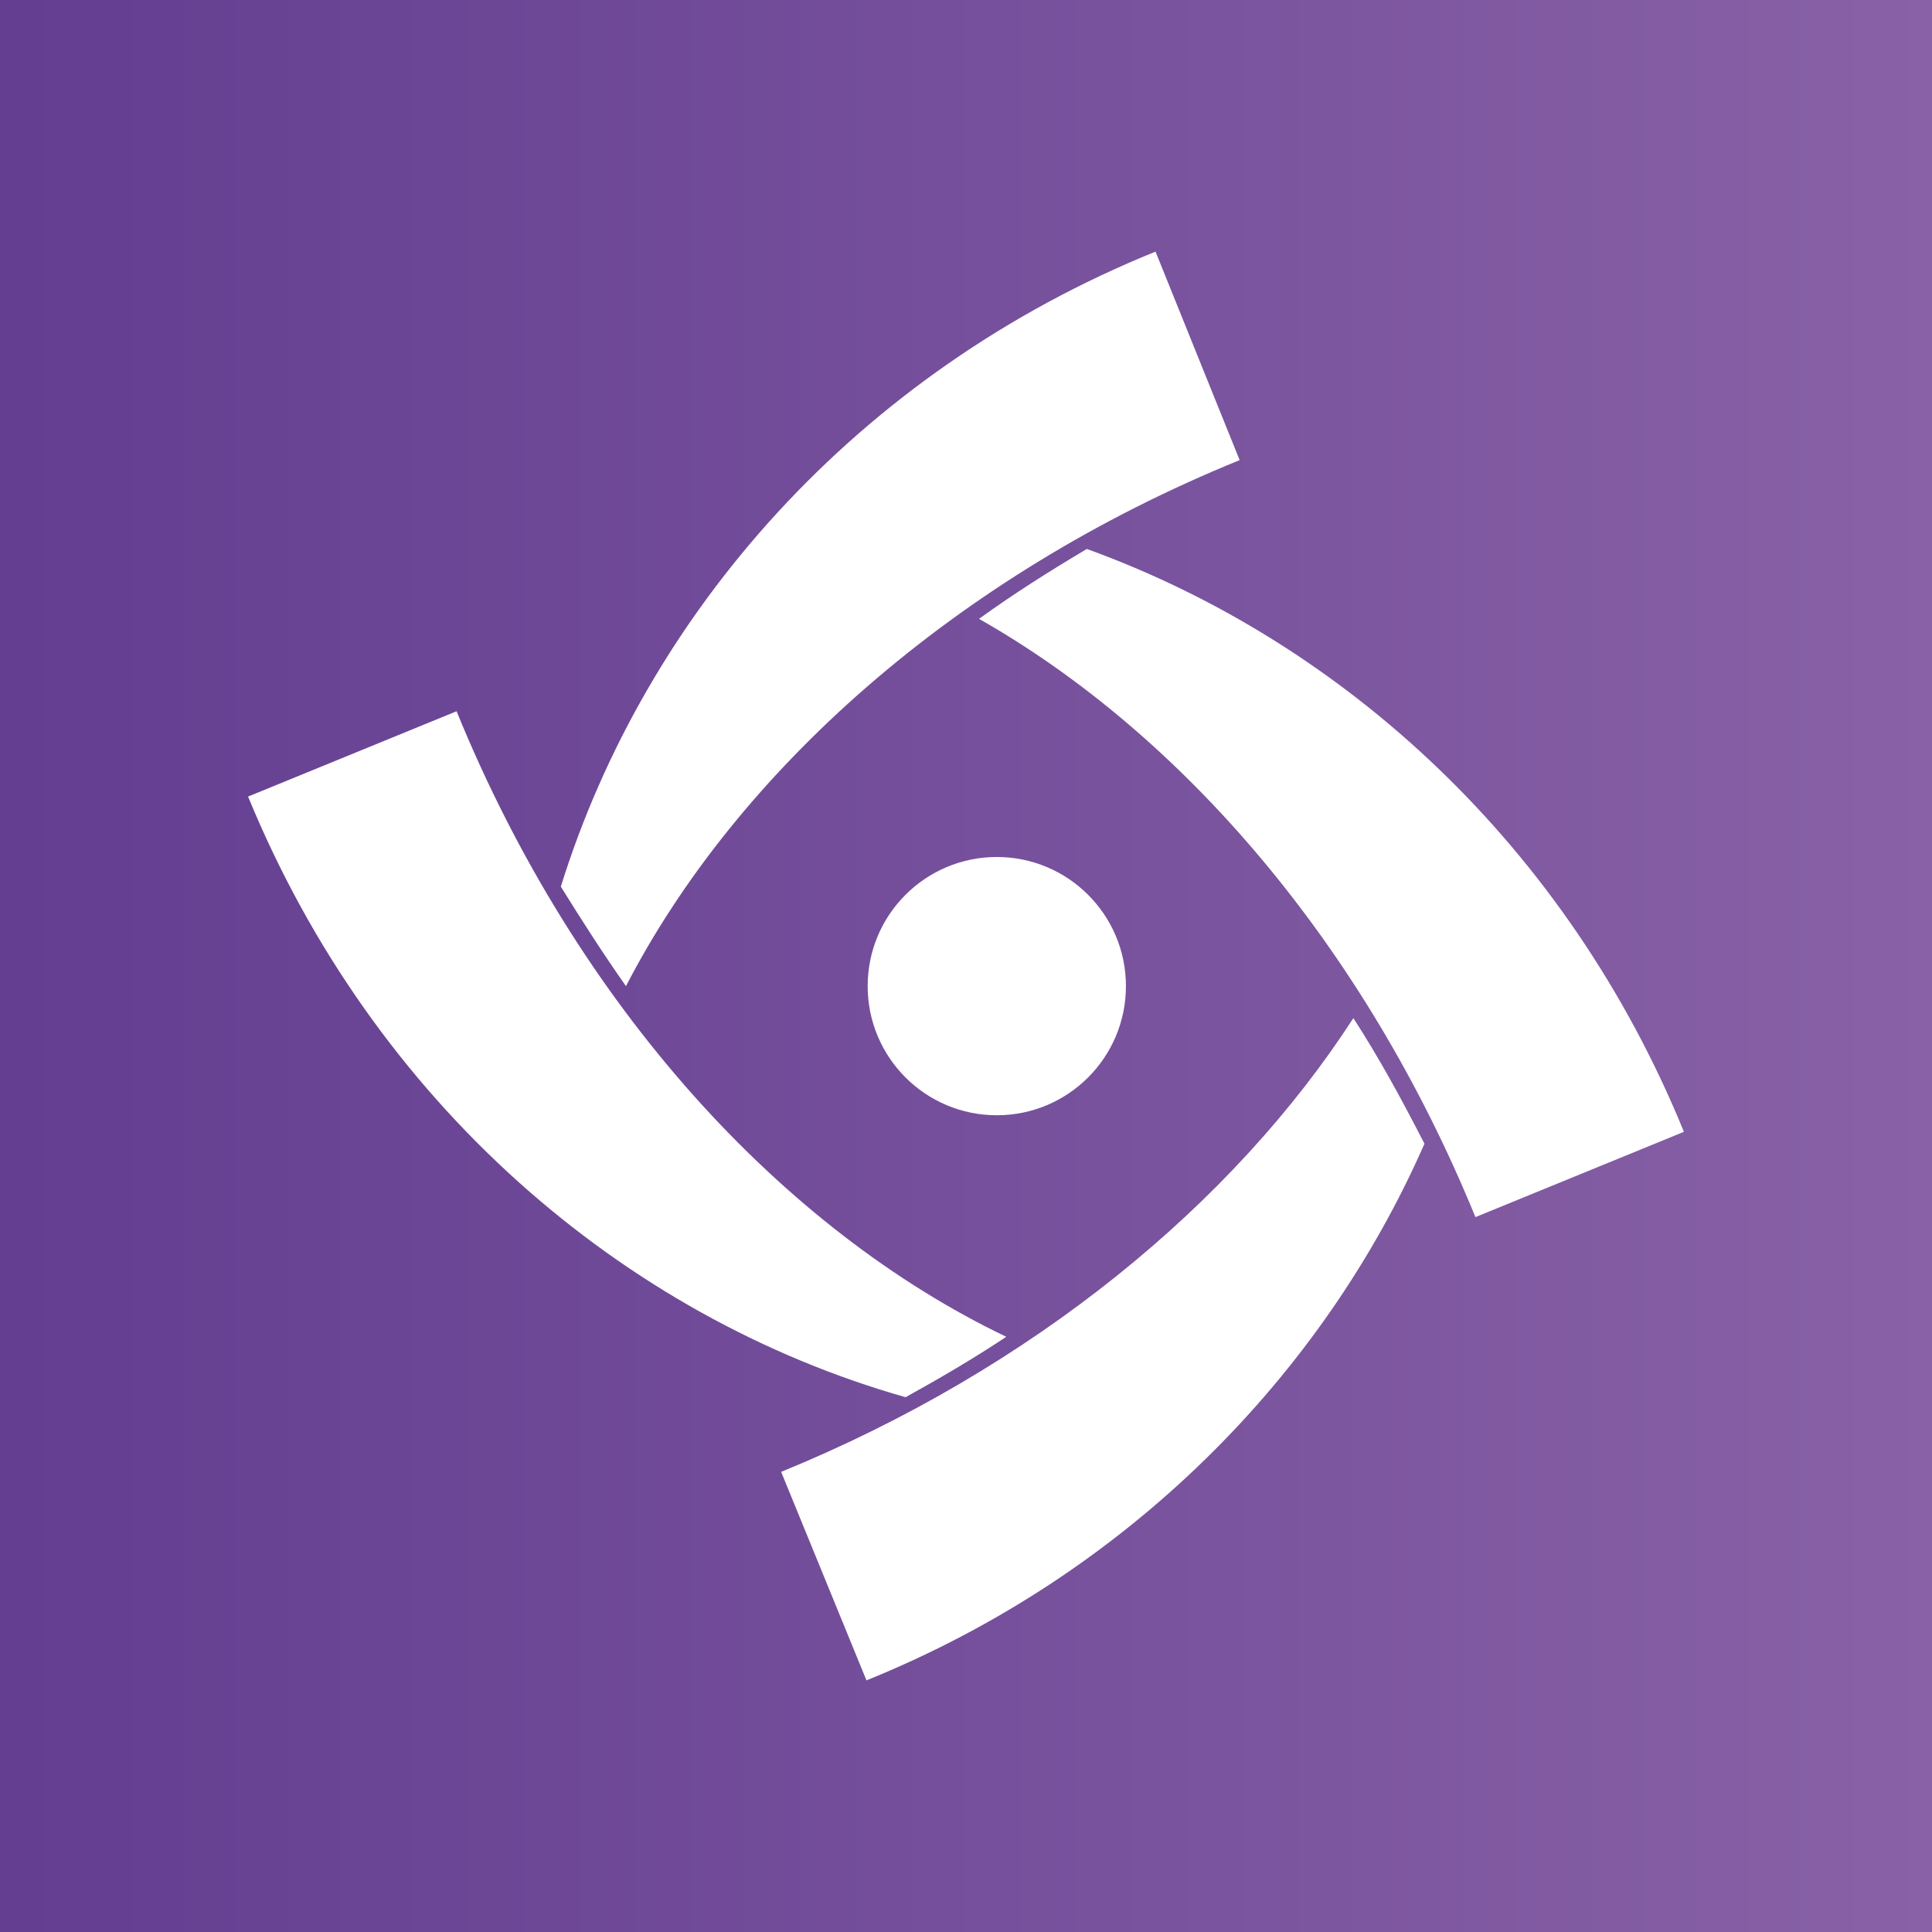
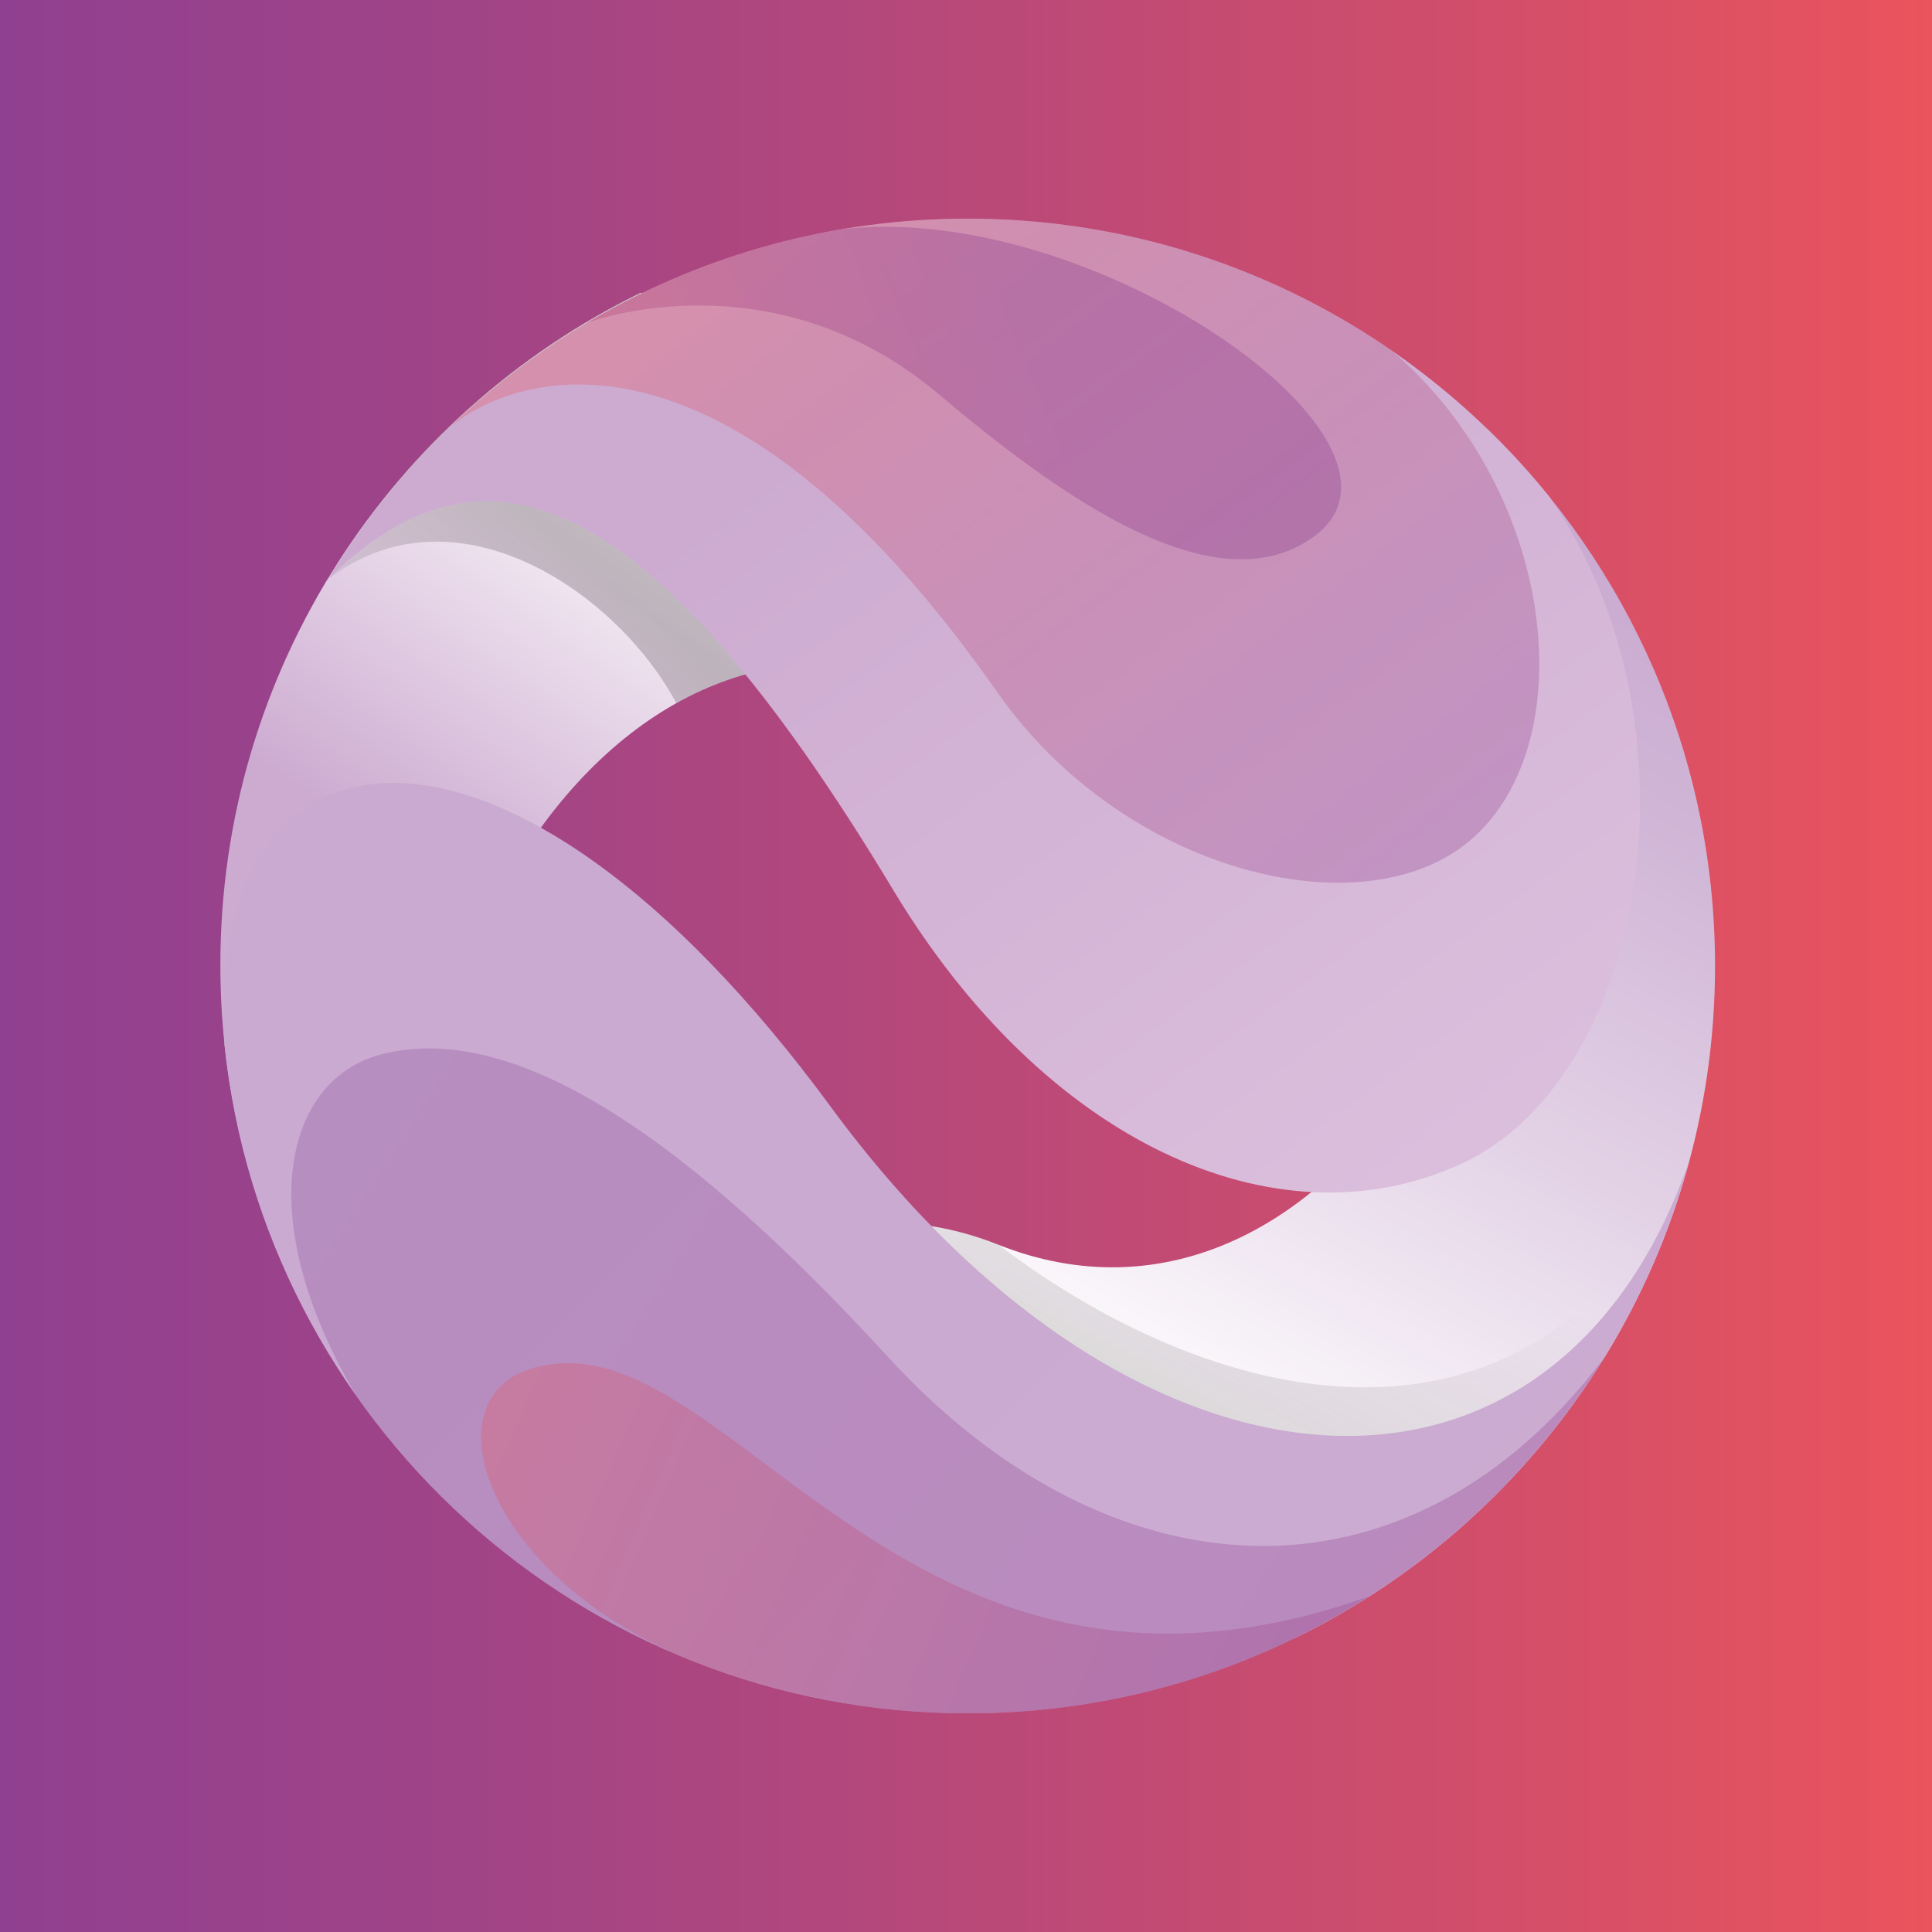
- <svg xmlns="http://www.w3.org/2000/svg" id="b" viewBox="0 0 500 500">
+ <svg xmlns="http://www.w3.org/2000/svg" xmlns:xlink="http://www.w3.org/1999/xlink" viewBox="0 0 500 500">
  <defs>
-     <linearGradient id="e" x1="0" y1="250" x2="500" y2="250" gradientUnits="userSpaceOnUse">
-       <stop offset="0" stop-color="#633e91" />
-       <stop offset="1" stop-color="#8861a6" />
+     <linearGradient id="d" x1="0" y1="250" x2="500" y2="250" gradientUnits="userSpaceOnUse">
+       <stop offset="0" stop-color="#904091" />
+       <stop offset=".26" stop-color="#a24486" />
+       <stop offset=".77" stop-color="#d24e6a" />
+       <stop offset="1" stop-color="#ea545c" />
    </linearGradient>
+     <linearGradient id="g" x1="286.89" y1="366.18" x2="414.14" y2="141.05" gradientUnits="userSpaceOnUse">
+       <stop offset="0" stop-color="#fff" />
+       <stop offset=".44" stop-color="#e3d2e6" />
+       <stop offset=".8" stop-color="#d0b5d6" />
+       <stop offset="1" stop-color="#caaad1" />
+     </linearGradient>
+     <linearGradient id="h" x1="271.91" y1="399.79" x2="320.68" y2="297.65" gradientUnits="userSpaceOnUse">
+       <stop offset="0" stop-color="#35282c" />
+       <stop offset="1" stop-color="#35282c" stop-opacity="0" />
+     </linearGradient>
+     <linearGradient id="i" x1="212.83" y1="138.44" x2="139.79" y2="246.18" gradientUnits="userSpaceOnUse">
+       <stop offset="0" stop-color="#fff" />
+       <stop offset=".27" stop-color="#f4ecf4" />
+       <stop offset=".81" stop-color="#d7bcda" />
+       <stop offset="1" stop-color="#cdabd1" />
+     </linearGradient>
+     <linearGradient id="j" x1="185.17" y1="173.33" x2="140.74" y2="226.64" xlink:href="#h" />
+     <linearGradient id="k" x1="415" y1="482.97" x2="142.89" y2="210.86" gradientUnits="userSpaceOnUse">
+       <stop offset="0" stop-color="#ccabd1" />
+       <stop offset="1" stop-color="#caaad1" />
+     </linearGradient>
+     <linearGradient id="l" x1="366.04" y1="437.3" x2="91.97" y2="260.13" gradientUnits="userSpaceOnUse">
+       <stop offset="0" stop-color="#904091" />
+       <stop offset="1" stop-color="#8f519b" />
+     </linearGradient>
+     <linearGradient id="m" x1="364.41" y1="464.05" x2="121.66" y2="358.33" gradientUnits="userSpaceOnUse">
+       <stop offset="0" stop-color="#904091" />
+       <stop offset=".26" stop-color="#a24486" />
+       <stop offset=".77" stop-color="#d24e6a" />
+       <stop offset="1" stop-color="#ea545c" />
+     </linearGradient>
+     <linearGradient id="n" x1="365.46" y1="307.45" x2="213.9" y2="99.18" gradientUnits="userSpaceOnUse">
+       <stop offset="0" stop-color="#dbbedc" />
+       <stop offset=".97" stop-color="#cdabd1" />
+       <stop offset="1" stop-color="#cdabd1" />
+     </linearGradient>
+     <linearGradient id="o" x1="354.46" y1="251.24" x2="201.86" y2="51.21" xlink:href="#m" />
+     <linearGradient id="p" x1="272.61" y1="99.52" x2="74.43" y2="182.16" xlink:href="#m" />
  </defs>
-   <g id="c">
-     <g id="d">
-       <rect id="f" width="500" height="500" fill="url(#e)" stroke-width="0" />
-       <g id="g">
-         <path id="h" d="m368.65,295.99c-5.83-11.34-11.65-22.08-18.4-32.5-30.97,47.83-82.78,90.75-148.09,117.43l22.08,53.96c67.45-27.29,118.04-78.8,144.41-138.89Z" fill="#fff" stroke-width="0" />
-         <path id="i" d="m234.36,361.6c8.89-4.91,17.78-10.12,26.06-15.64-57.64-27.59-110.99-85.24-142.26-161.89l-53.96,22.08c32.5,79.1,96.89,134.6,170.16,155.45Z" fill="#fff" stroke-width="0" />
-         <path id="j" d="m320.82,119.08l-21.77-53.96c-77.26,31.27-131.84,93.51-153.91,164.34,5.52,8.89,11.04,17.48,16.86,25.75,28.51-55.19,84.93-106.08,158.82-136.13Z" fill="#fff" stroke-width="0" />
-         <path id="k" d="m435.8,292.92c-30.05-73.58-87.69-126.63-154.53-150.85-9.81,5.83-19.01,11.65-27.9,18.09,52.43,29.74,99.65,84.32,128.47,154.83l53.96-22.08Z" fill="#fff" stroke-width="0" />
-         <circle id="l" cx="257.97" cy="255.21" r="33.42" fill="#fff" stroke-width="0" />
+   <g isolation="isolate">
+     <g id="b">
+       <g id="c">
+         <rect id="e" width="500" height="500" fill="url(#d)" stroke-width="0" />
+         <g id="f">
+           <path d="m443.85,250c0-54.6-22.63-103.91-59.02-139.08,35.92,124.53-40.68,245.29-126.44,211.22-94.06-37.36-156.32,121.27,76.8,101.75,64.33-31.42,108.66-97.47,108.66-173.89Z" fill="url(#g)" stroke-width="0" />
+           <path d="m258.39,322.14c-94.06-37.36-156.32,121.27,76.8,101.75,45.71-22.32,85.31-75.17,102.09-123.75-38.89,83.05-120.05,66.63-178.9,22Z" fill="url(#h)" mix-blend-mode="overlay" opacity=".27" stroke-width="0" />
+           <path d="m57.03,249.73c0,54.6,22.63,103.91,59.02,139.08-35.92-124.53,40.68-245.29,126.44-211.22,94.06,37.36,156.32-121.27-76.8-101.75-64.33,31.42-108.66,97.47-108.66,173.89Z" fill="url(#i)" stroke-width="0" />
+           <path d="m165.68,75.84c-33.64,16.43-61.8,42.34-81.02,74.25,33.19-25.69,75.24,3.42,90.37,31.9,20.27-11.35,43.5-13.92,67.45-4.4,94.06,37.36,156.32-121.27-76.8-101.75Z" fill="url(#j)" mix-blend-mode="overlay" opacity=".27" stroke-width="0" />
+           <path d="m215,286.44c-84.16-114.55-162.44-103.56-156.91-16.05,10.19,97.23,92.41,173.02,192.34,173.02,89.48,0,164.76-60.76,186.85-143.27-34.43,99.95-142.56,94.81-222.28-13.7Z" fill="url(#k)" stroke-width="0" />
+           <path d="m229.93,351.3c-56.81-62.05-99.56-86.71-131.34-78.41-24.72,6.45-33.91,41.94-6.32,88.42,35.01,49.66,92.8,82.1,158.18,82.1,69.66,0,130.72-36.83,164.77-92.08-51.6,68.17-128.67,61.81-185.28-.03Z" fill="url(#l)" mix-blend-mode="color-dodge" opacity=".31" stroke-width="0" />
+           <path d="m354.38,413.13c-122.34,43.48-166.49-75.02-217.24-58.8-26.95,8.61-10.22,56.56,45.99,77.04,21.01,7.65,43.64,12.04,67.31,12.04,38.26,0,73.92-11.11,103.94-30.28Z" fill="url(#m)" mix-blend-mode="color-dodge" opacity=".31" stroke-width="0" />
+           <path d="m400.92,128.51c-35.46-43.86-89.69-71.92-150.48-71.92-70.11,0-131.51,37.3-165.43,93.15,39.53-38.82,82.01-26,146.21,80.68,38.89,64.63,98.4,92.61,146.48,71,48.34-21.72,64.38-113.66,23.22-172.91Z" fill="url(#n)" stroke-width="0" />
+           <path d="m360.42,90.92c-31.23-21.64-69.12-34.33-109.99-34.33-52.16,0-99.48,20.66-134.27,54.22,16.55-14.16,71.02-32.92,141.9,68.28,32.78,46.79,94.22,61.73,122.03,38.72,29.62-24.51,23.35-89.76-19.68-126.89Z" fill="url(#o)" mix-blend-mode="color-dodge" opacity=".31" stroke-width="0" />
+           <path d="m217.33,59.42c-23.53,4.06-45.59,12.37-65.39,24.11.42-.16,47.99-18.03,91.43,18.83,37.25,31.6,73.32,53.33,96.55,36.58,33.46-24.13-57.8-87.74-122.59-79.52Z" fill="url(#p)" mix-blend-mode="color-dodge" opacity=".37" stroke-width="0" />
+         </g>
      </g>
    </g>
  </g>
</svg>
